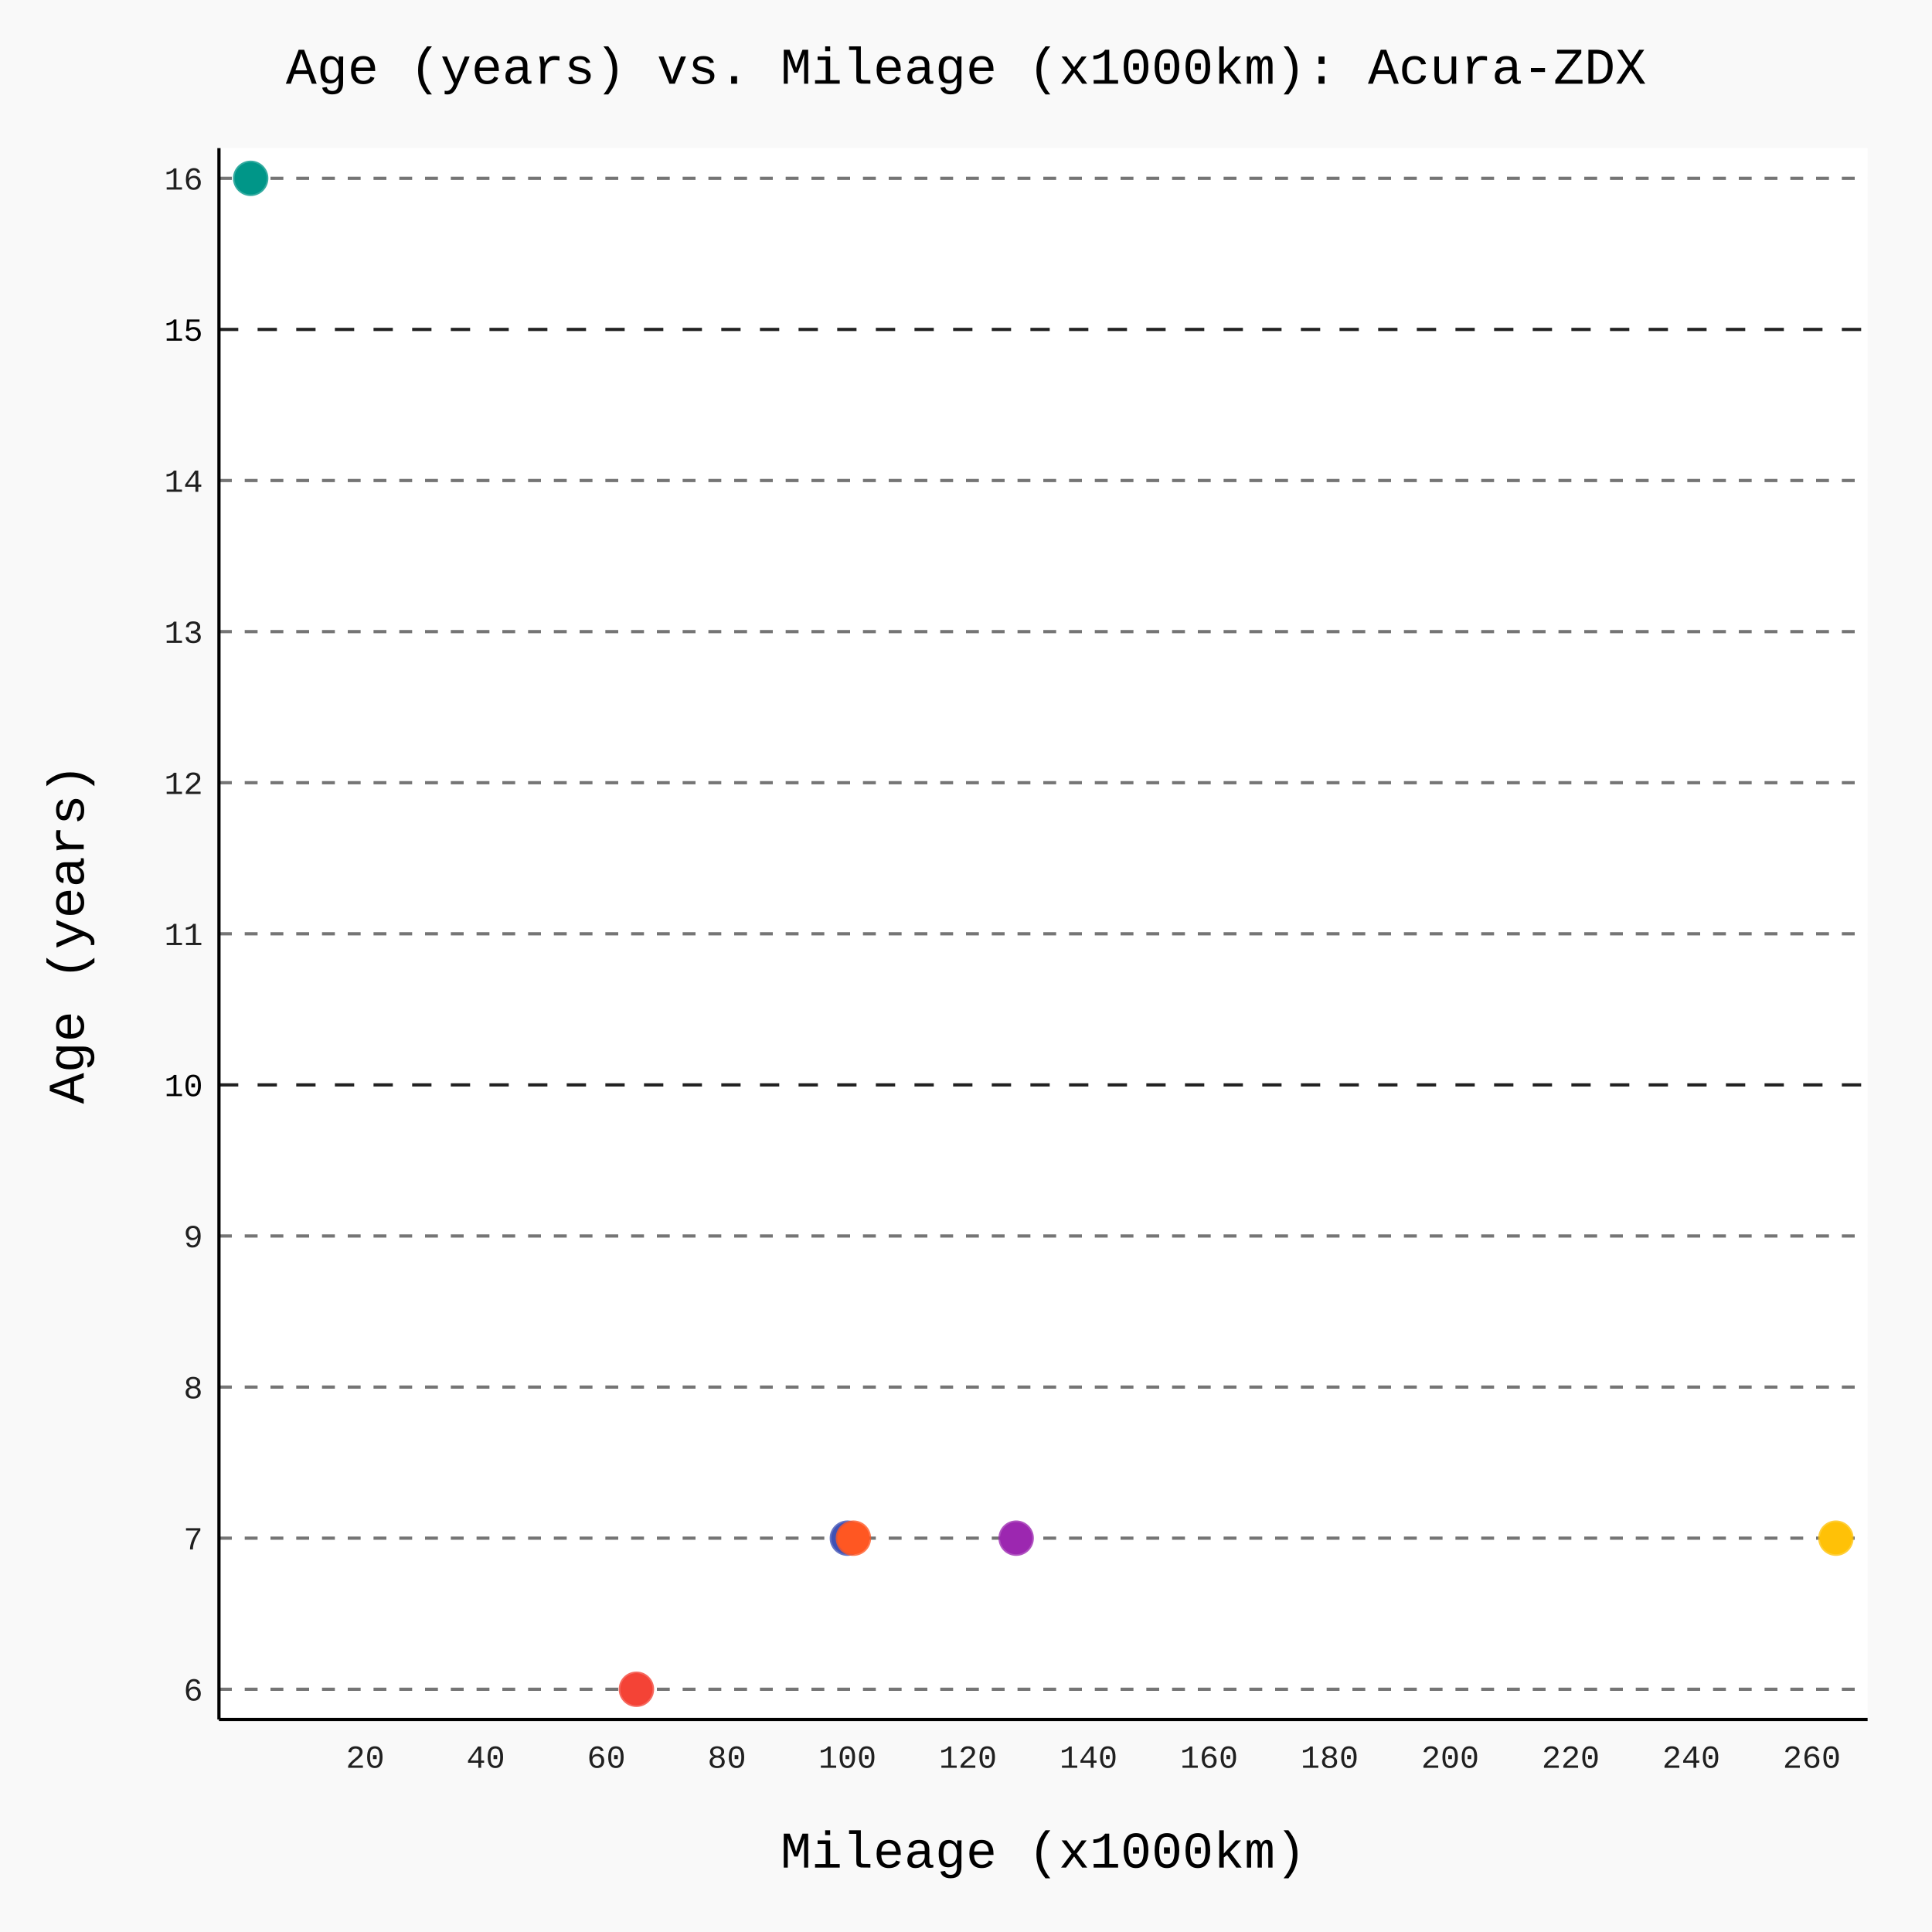
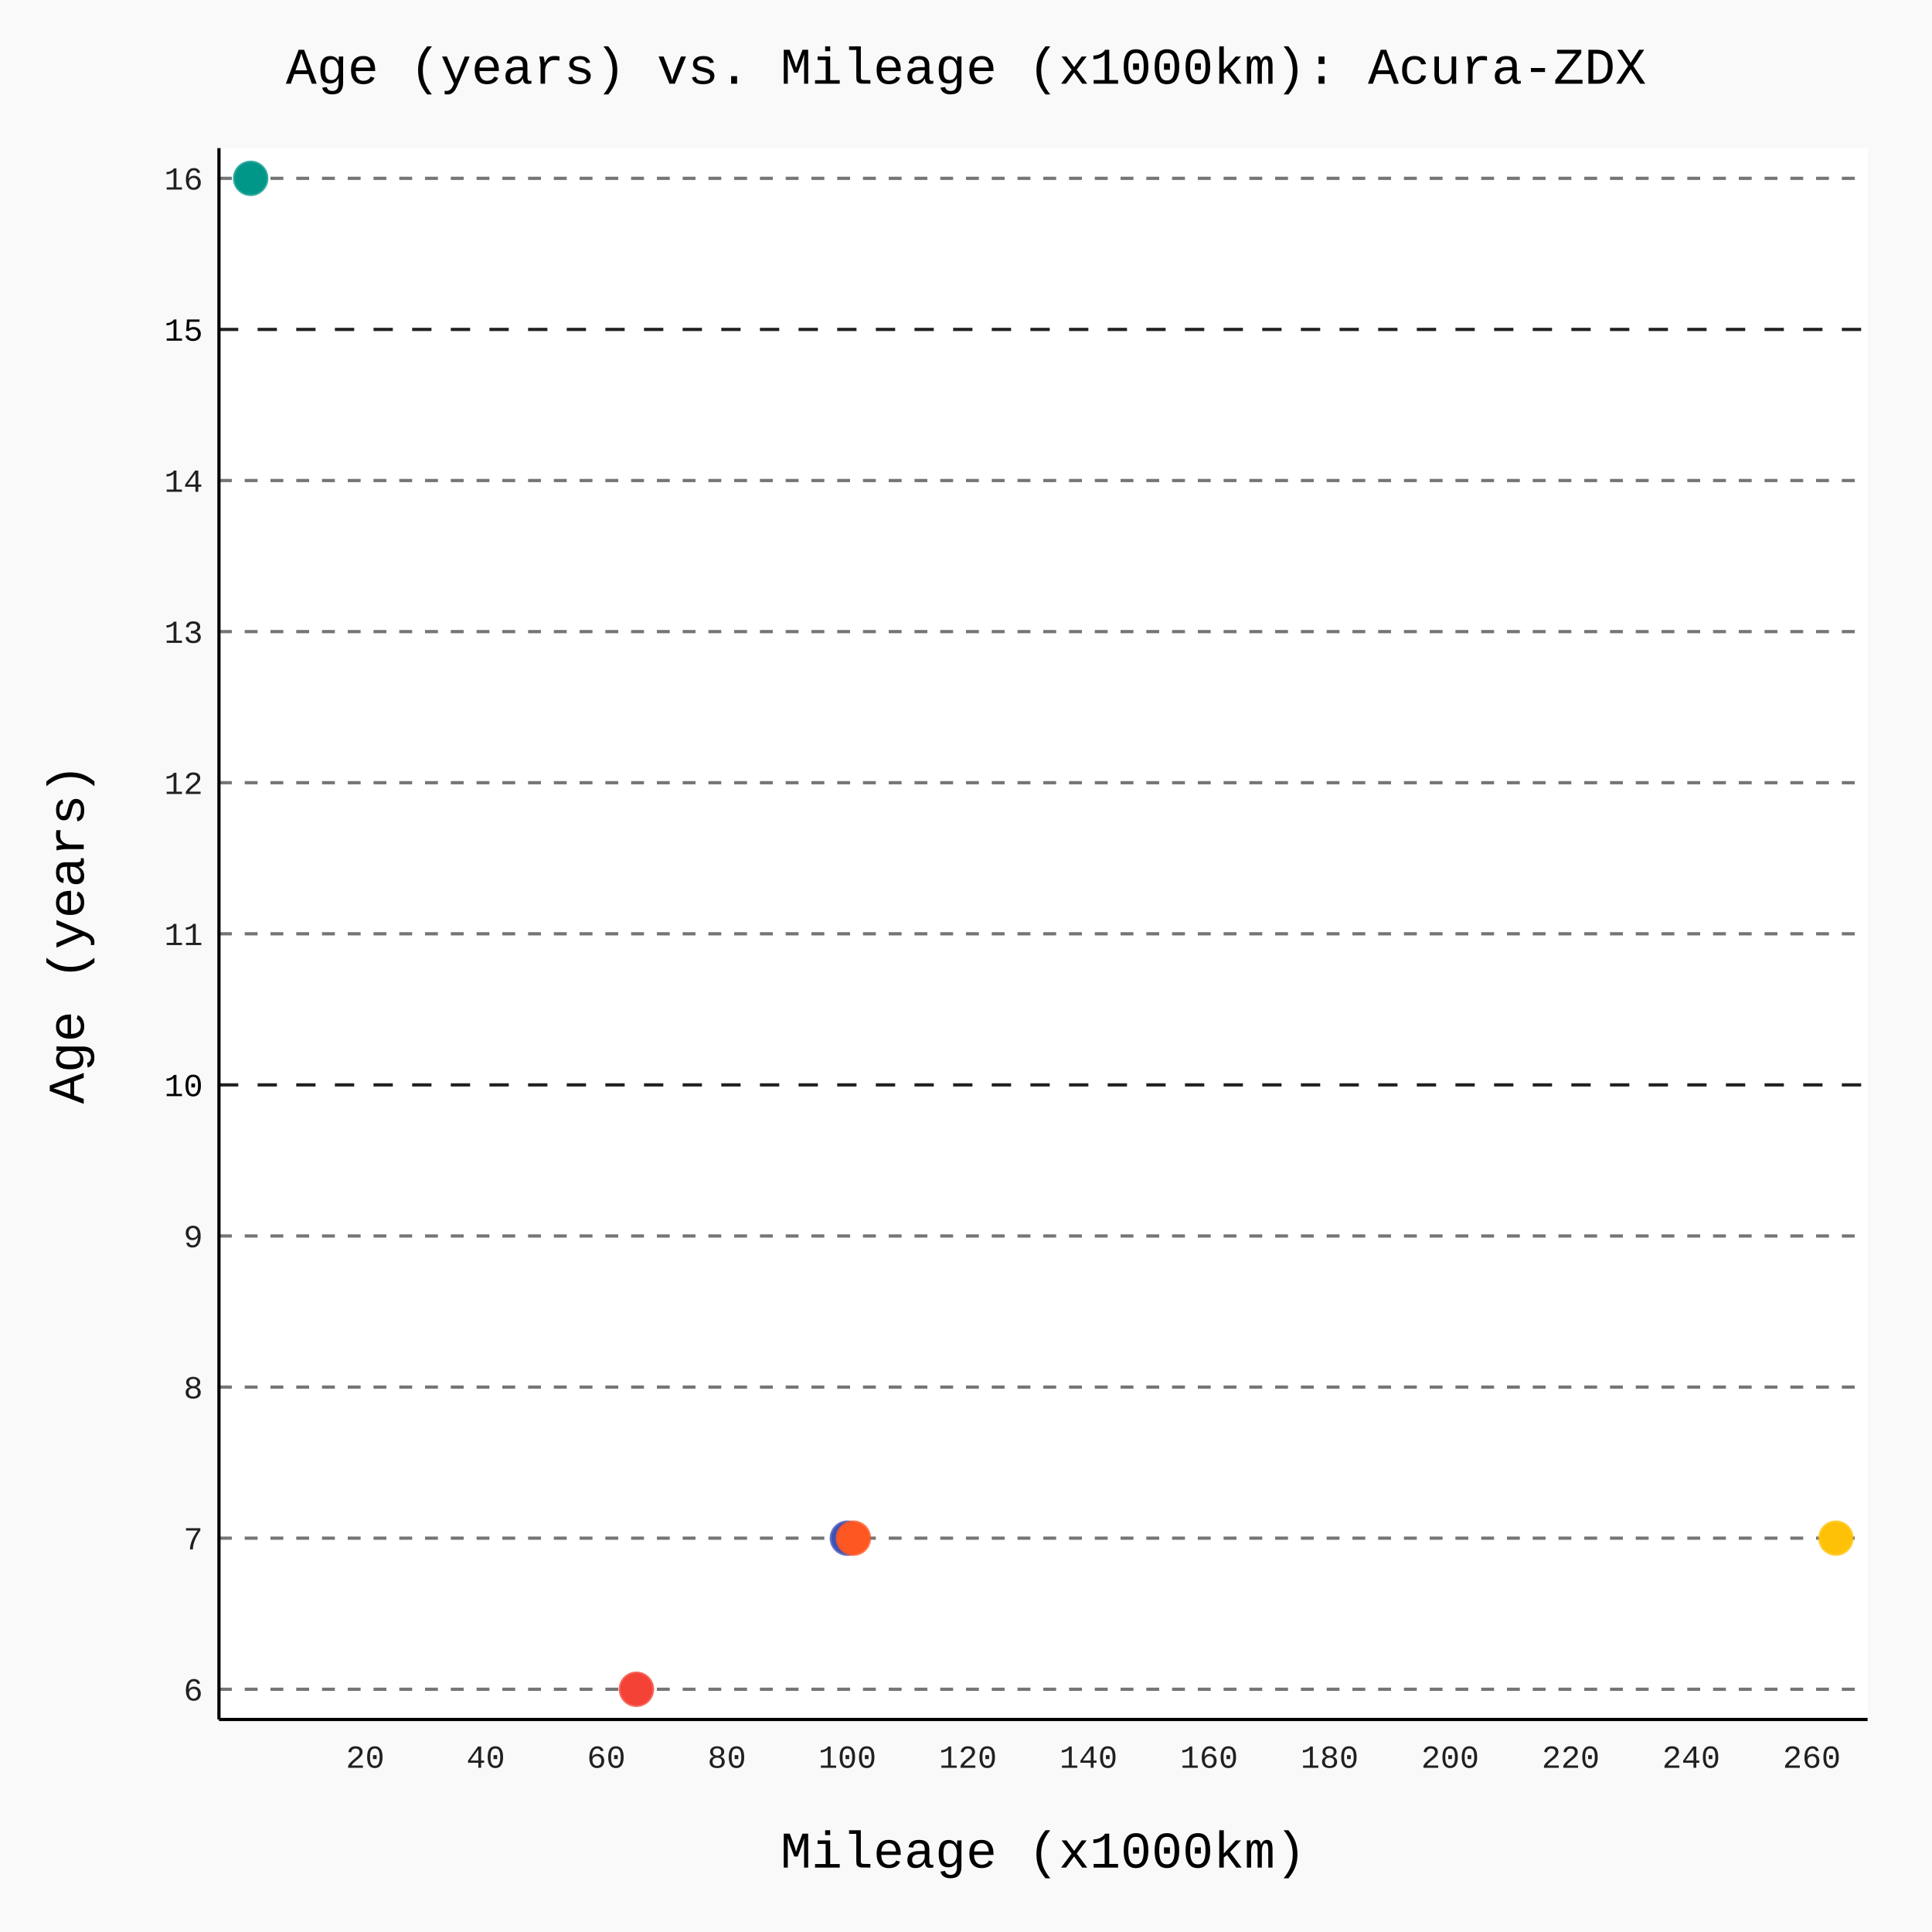
- <svg xmlns="http://www.w3.org/2000/svg" class="pygal-chart" id="chart-6c41b67e-18f5-4ff3-8577-a713250553ef" viewBox="0 0 600 600">
+ <svg xmlns="http://www.w3.org/2000/svg" class="pygal-chart" id="chart-cd0b0cc2-7080-46f3-8791-b6f9d2dbbaaa" viewBox="0 0 600 600">
  <defs>
-     <style type="text/css">#chart-6c41b67e-18f5-4ff3-8577-a713250553ef{-webkit-user-select:none;-webkit-font-smoothing:antialiased;font-family:Consolas,"Liberation Mono",Menlo,Courier,monospace}#chart-6c41b67e-18f5-4ff3-8577-a713250553ef .title{font-family:Consolas,"Liberation Mono",Menlo,Courier,monospace;font-size:16px}#chart-6c41b67e-18f5-4ff3-8577-a713250553ef .legends .legend text{font-family:Consolas,"Liberation Mono",Menlo,Courier,monospace;font-size:14px}#chart-6c41b67e-18f5-4ff3-8577-a713250553ef .axis text{font-family:Consolas,"Liberation Mono",Menlo,Courier,monospace;font-size:10px}#chart-6c41b67e-18f5-4ff3-8577-a713250553ef .axis text.major{font-family:Consolas,"Liberation Mono",Menlo,Courier,monospace;font-size:10px}#chart-6c41b67e-18f5-4ff3-8577-a713250553ef .text-overlay text.value{font-family:Consolas,"Liberation Mono",Menlo,Courier,monospace;font-size:16px}#chart-6c41b67e-18f5-4ff3-8577-a713250553ef .text-overlay text.label{font-family:Consolas,"Liberation Mono",Menlo,Courier,monospace;font-size:10px}#chart-6c41b67e-18f5-4ff3-8577-a713250553ef .tooltip{font-family:Consolas,"Liberation Mono",Menlo,Courier,monospace;font-size:14px}#chart-6c41b67e-18f5-4ff3-8577-a713250553ef text.no_data{font-family:Consolas,"Liberation Mono",Menlo,Courier,monospace;font-size:64px}
- #chart-6c41b67e-18f5-4ff3-8577-a713250553ef{background-color:rgba(249,249,249,1)}#chart-6c41b67e-18f5-4ff3-8577-a713250553ef path,#chart-6c41b67e-18f5-4ff3-8577-a713250553ef line,#chart-6c41b67e-18f5-4ff3-8577-a713250553ef rect,#chart-6c41b67e-18f5-4ff3-8577-a713250553ef circle{-webkit-transition:150ms;-moz-transition:150ms;transition:150ms}#chart-6c41b67e-18f5-4ff3-8577-a713250553ef .graph &gt; .background{fill:rgba(249,249,249,1)}#chart-6c41b67e-18f5-4ff3-8577-a713250553ef .plot &gt; .background{fill:rgba(255,255,255,1)}#chart-6c41b67e-18f5-4ff3-8577-a713250553ef .graph{fill:rgba(0,0,0,.87)}#chart-6c41b67e-18f5-4ff3-8577-a713250553ef text.no_data{fill:rgba(0,0,0,1)}#chart-6c41b67e-18f5-4ff3-8577-a713250553ef .title{fill:rgba(0,0,0,1)}#chart-6c41b67e-18f5-4ff3-8577-a713250553ef .legends .legend text{fill:rgba(0,0,0,.87)}#chart-6c41b67e-18f5-4ff3-8577-a713250553ef .legends .legend:hover text{fill:rgba(0,0,0,1)}#chart-6c41b67e-18f5-4ff3-8577-a713250553ef .axis .line{stroke:rgba(0,0,0,1)}#chart-6c41b67e-18f5-4ff3-8577-a713250553ef .axis .guide.line{stroke:rgba(0,0,0,.54)}#chart-6c41b67e-18f5-4ff3-8577-a713250553ef .axis .major.line{stroke:rgba(0,0,0,.87)}#chart-6c41b67e-18f5-4ff3-8577-a713250553ef .axis text.major{fill:rgba(0,0,0,1)}#chart-6c41b67e-18f5-4ff3-8577-a713250553ef .axis.y .guides:hover .guide.line,#chart-6c41b67e-18f5-4ff3-8577-a713250553ef .line-graph .axis.x .guides:hover .guide.line,#chart-6c41b67e-18f5-4ff3-8577-a713250553ef .stackedline-graph .axis.x .guides:hover .guide.line,#chart-6c41b67e-18f5-4ff3-8577-a713250553ef .xy-graph .axis.x .guides:hover .guide.line{stroke:rgba(0,0,0,1)}#chart-6c41b67e-18f5-4ff3-8577-a713250553ef .axis .guides:hover text{fill:rgba(0,0,0,1)}#chart-6c41b67e-18f5-4ff3-8577-a713250553ef .reactive{fill-opacity:.7;stroke-opacity:.8}#chart-6c41b67e-18f5-4ff3-8577-a713250553ef .ci{stroke:rgba(0,0,0,.87)}#chart-6c41b67e-18f5-4ff3-8577-a713250553ef .reactive.active,#chart-6c41b67e-18f5-4ff3-8577-a713250553ef .active .reactive{fill-opacity:.8;stroke-opacity:.9;stroke-width:4}#chart-6c41b67e-18f5-4ff3-8577-a713250553ef .ci .reactive.active{stroke-width:1.5}#chart-6c41b67e-18f5-4ff3-8577-a713250553ef .series text{fill:rgba(0,0,0,1)}#chart-6c41b67e-18f5-4ff3-8577-a713250553ef .tooltip rect{fill:rgba(255,255,255,1);stroke:rgba(0,0,0,1);-webkit-transition:opacity 150ms;-moz-transition:opacity 150ms;transition:opacity 150ms}#chart-6c41b67e-18f5-4ff3-8577-a713250553ef .tooltip .label{fill:rgba(0,0,0,.87)}#chart-6c41b67e-18f5-4ff3-8577-a713250553ef .tooltip .label{fill:rgba(0,0,0,.87)}#chart-6c41b67e-18f5-4ff3-8577-a713250553ef .tooltip .legend{font-size:.8em;fill:rgba(0,0,0,.54)}#chart-6c41b67e-18f5-4ff3-8577-a713250553ef .tooltip .x_label{font-size:.6em;fill:rgba(0,0,0,1)}#chart-6c41b67e-18f5-4ff3-8577-a713250553ef .tooltip .xlink{font-size:.5em;text-decoration:underline}#chart-6c41b67e-18f5-4ff3-8577-a713250553ef .tooltip .value{font-size:1.5em}#chart-6c41b67e-18f5-4ff3-8577-a713250553ef .bound{font-size:.5em}#chart-6c41b67e-18f5-4ff3-8577-a713250553ef .max-value{font-size:.75em;fill:rgba(0,0,0,.54)}#chart-6c41b67e-18f5-4ff3-8577-a713250553ef .map-element{fill:rgba(255,255,255,1);stroke:rgba(0,0,0,.54) !important}#chart-6c41b67e-18f5-4ff3-8577-a713250553ef .map-element .reactive{fill-opacity:inherit;stroke-opacity:inherit}#chart-6c41b67e-18f5-4ff3-8577-a713250553ef .color-0,#chart-6c41b67e-18f5-4ff3-8577-a713250553ef .color-0 a:visited{stroke:#F44336;fill:#F44336}#chart-6c41b67e-18f5-4ff3-8577-a713250553ef .color-1,#chart-6c41b67e-18f5-4ff3-8577-a713250553ef .color-1 a:visited{stroke:#3F51B5;fill:#3F51B5}#chart-6c41b67e-18f5-4ff3-8577-a713250553ef .color-2,#chart-6c41b67e-18f5-4ff3-8577-a713250553ef .color-2 a:visited{stroke:#009688;fill:#009688}#chart-6c41b67e-18f5-4ff3-8577-a713250553ef .color-3,#chart-6c41b67e-18f5-4ff3-8577-a713250553ef .color-3 a:visited{stroke:#FFC107;fill:#FFC107}#chart-6c41b67e-18f5-4ff3-8577-a713250553ef .color-4,#chart-6c41b67e-18f5-4ff3-8577-a713250553ef .color-4 a:visited{stroke:#FF5722;fill:#FF5722}#chart-6c41b67e-18f5-4ff3-8577-a713250553ef .color-5,#chart-6c41b67e-18f5-4ff3-8577-a713250553ef .color-5 a:visited{stroke:#9C27B0;fill:#9C27B0}#chart-6c41b67e-18f5-4ff3-8577-a713250553ef .text-overlay .color-0 text{fill:black}#chart-6c41b67e-18f5-4ff3-8577-a713250553ef .text-overlay .color-1 text{fill:black}#chart-6c41b67e-18f5-4ff3-8577-a713250553ef .text-overlay .color-2 text{fill:black}#chart-6c41b67e-18f5-4ff3-8577-a713250553ef .text-overlay .color-3 text{fill:black}#chart-6c41b67e-18f5-4ff3-8577-a713250553ef .text-overlay .color-4 text{fill:black}#chart-6c41b67e-18f5-4ff3-8577-a713250553ef .text-overlay .color-5 text{fill:black}
- #chart-6c41b67e-18f5-4ff3-8577-a713250553ef text.no_data{text-anchor:middle}#chart-6c41b67e-18f5-4ff3-8577-a713250553ef .guide.line{fill:none}#chart-6c41b67e-18f5-4ff3-8577-a713250553ef .centered{text-anchor:middle}#chart-6c41b67e-18f5-4ff3-8577-a713250553ef .title{text-anchor:middle}#chart-6c41b67e-18f5-4ff3-8577-a713250553ef .legends .legend text{fill-opacity:1}#chart-6c41b67e-18f5-4ff3-8577-a713250553ef .axis.x text{text-anchor:middle}#chart-6c41b67e-18f5-4ff3-8577-a713250553ef .axis.x:not(.web) text[transform]{text-anchor:start}#chart-6c41b67e-18f5-4ff3-8577-a713250553ef .axis.x:not(.web) text[transform].backwards{text-anchor:end}#chart-6c41b67e-18f5-4ff3-8577-a713250553ef .axis.y text{text-anchor:end}#chart-6c41b67e-18f5-4ff3-8577-a713250553ef .axis.y text[transform].backwards{text-anchor:start}#chart-6c41b67e-18f5-4ff3-8577-a713250553ef .axis.y2 text{text-anchor:start}#chart-6c41b67e-18f5-4ff3-8577-a713250553ef .axis.y2 text[transform].backwards{text-anchor:end}#chart-6c41b67e-18f5-4ff3-8577-a713250553ef .axis .guide.line{stroke-dasharray:4,4}#chart-6c41b67e-18f5-4ff3-8577-a713250553ef .axis .major.guide.line{stroke-dasharray:6,6}#chart-6c41b67e-18f5-4ff3-8577-a713250553ef .horizontal .axis.y .guide.line,#chart-6c41b67e-18f5-4ff3-8577-a713250553ef .horizontal .axis.y2 .guide.line,#chart-6c41b67e-18f5-4ff3-8577-a713250553ef .vertical .axis.x .guide.line{opacity:0}#chart-6c41b67e-18f5-4ff3-8577-a713250553ef .horizontal .axis.always_show .guide.line,#chart-6c41b67e-18f5-4ff3-8577-a713250553ef .vertical .axis.always_show .guide.line{opacity:1 !important}#chart-6c41b67e-18f5-4ff3-8577-a713250553ef .axis.y .guides:hover .guide.line,#chart-6c41b67e-18f5-4ff3-8577-a713250553ef .axis.y2 .guides:hover .guide.line,#chart-6c41b67e-18f5-4ff3-8577-a713250553ef .axis.x .guides:hover .guide.line{opacity:1}#chart-6c41b67e-18f5-4ff3-8577-a713250553ef .axis .guides:hover text{opacity:1}#chart-6c41b67e-18f5-4ff3-8577-a713250553ef .nofill{fill:none}#chart-6c41b67e-18f5-4ff3-8577-a713250553ef .subtle-fill{fill-opacity:.2}#chart-6c41b67e-18f5-4ff3-8577-a713250553ef .dot{stroke-width:1px;fill-opacity:1}#chart-6c41b67e-18f5-4ff3-8577-a713250553ef .dot.active{stroke-width:5px}#chart-6c41b67e-18f5-4ff3-8577-a713250553ef .dot.negative{fill:transparent}#chart-6c41b67e-18f5-4ff3-8577-a713250553ef text,#chart-6c41b67e-18f5-4ff3-8577-a713250553ef tspan{stroke:none !important}#chart-6c41b67e-18f5-4ff3-8577-a713250553ef .series text.active{opacity:1}#chart-6c41b67e-18f5-4ff3-8577-a713250553ef .tooltip rect{fill-opacity:.95;stroke-width:.5}#chart-6c41b67e-18f5-4ff3-8577-a713250553ef .tooltip text{fill-opacity:1}#chart-6c41b67e-18f5-4ff3-8577-a713250553ef .showable{visibility:hidden}#chart-6c41b67e-18f5-4ff3-8577-a713250553ef .showable.shown{visibility:visible}#chart-6c41b67e-18f5-4ff3-8577-a713250553ef .gauge-background{fill:rgba(229,229,229,1);stroke:none}#chart-6c41b67e-18f5-4ff3-8577-a713250553ef .bg-lines{stroke:rgba(249,249,249,1);stroke-width:2px}</style>
+     <style type="text/css">#chart-cd0b0cc2-7080-46f3-8791-b6f9d2dbbaaa{-webkit-user-select:none;-webkit-font-smoothing:antialiased;font-family:Consolas,"Liberation Mono",Menlo,Courier,monospace}#chart-cd0b0cc2-7080-46f3-8791-b6f9d2dbbaaa .title{font-family:Consolas,"Liberation Mono",Menlo,Courier,monospace;font-size:16px}#chart-cd0b0cc2-7080-46f3-8791-b6f9d2dbbaaa .legends .legend text{font-family:Consolas,"Liberation Mono",Menlo,Courier,monospace;font-size:14px}#chart-cd0b0cc2-7080-46f3-8791-b6f9d2dbbaaa .axis text{font-family:Consolas,"Liberation Mono",Menlo,Courier,monospace;font-size:10px}#chart-cd0b0cc2-7080-46f3-8791-b6f9d2dbbaaa .axis text.major{font-family:Consolas,"Liberation Mono",Menlo,Courier,monospace;font-size:10px}#chart-cd0b0cc2-7080-46f3-8791-b6f9d2dbbaaa .text-overlay text.value{font-family:Consolas,"Liberation Mono",Menlo,Courier,monospace;font-size:16px}#chart-cd0b0cc2-7080-46f3-8791-b6f9d2dbbaaa .text-overlay text.label{font-family:Consolas,"Liberation Mono",Menlo,Courier,monospace;font-size:10px}#chart-cd0b0cc2-7080-46f3-8791-b6f9d2dbbaaa .tooltip{font-family:Consolas,"Liberation Mono",Menlo,Courier,monospace;font-size:14px}#chart-cd0b0cc2-7080-46f3-8791-b6f9d2dbbaaa text.no_data{font-family:Consolas,"Liberation Mono",Menlo,Courier,monospace;font-size:64px}
+ #chart-cd0b0cc2-7080-46f3-8791-b6f9d2dbbaaa{background-color:rgba(249,249,249,1)}#chart-cd0b0cc2-7080-46f3-8791-b6f9d2dbbaaa path,#chart-cd0b0cc2-7080-46f3-8791-b6f9d2dbbaaa line,#chart-cd0b0cc2-7080-46f3-8791-b6f9d2dbbaaa rect,#chart-cd0b0cc2-7080-46f3-8791-b6f9d2dbbaaa circle{-webkit-transition:150ms;-moz-transition:150ms;transition:150ms}#chart-cd0b0cc2-7080-46f3-8791-b6f9d2dbbaaa .graph &gt; .background{fill:rgba(249,249,249,1)}#chart-cd0b0cc2-7080-46f3-8791-b6f9d2dbbaaa .plot &gt; .background{fill:rgba(255,255,255,1)}#chart-cd0b0cc2-7080-46f3-8791-b6f9d2dbbaaa .graph{fill:rgba(0,0,0,.87)}#chart-cd0b0cc2-7080-46f3-8791-b6f9d2dbbaaa text.no_data{fill:rgba(0,0,0,1)}#chart-cd0b0cc2-7080-46f3-8791-b6f9d2dbbaaa .title{fill:rgba(0,0,0,1)}#chart-cd0b0cc2-7080-46f3-8791-b6f9d2dbbaaa .legends .legend text{fill:rgba(0,0,0,.87)}#chart-cd0b0cc2-7080-46f3-8791-b6f9d2dbbaaa .legends .legend:hover text{fill:rgba(0,0,0,1)}#chart-cd0b0cc2-7080-46f3-8791-b6f9d2dbbaaa .axis .line{stroke:rgba(0,0,0,1)}#chart-cd0b0cc2-7080-46f3-8791-b6f9d2dbbaaa .axis .guide.line{stroke:rgba(0,0,0,.54)}#chart-cd0b0cc2-7080-46f3-8791-b6f9d2dbbaaa .axis .major.line{stroke:rgba(0,0,0,.87)}#chart-cd0b0cc2-7080-46f3-8791-b6f9d2dbbaaa .axis text.major{fill:rgba(0,0,0,1)}#chart-cd0b0cc2-7080-46f3-8791-b6f9d2dbbaaa .axis.y .guides:hover .guide.line,#chart-cd0b0cc2-7080-46f3-8791-b6f9d2dbbaaa .line-graph .axis.x .guides:hover .guide.line,#chart-cd0b0cc2-7080-46f3-8791-b6f9d2dbbaaa .stackedline-graph .axis.x .guides:hover .guide.line,#chart-cd0b0cc2-7080-46f3-8791-b6f9d2dbbaaa .xy-graph .axis.x .guides:hover .guide.line{stroke:rgba(0,0,0,1)}#chart-cd0b0cc2-7080-46f3-8791-b6f9d2dbbaaa .axis .guides:hover text{fill:rgba(0,0,0,1)}#chart-cd0b0cc2-7080-46f3-8791-b6f9d2dbbaaa .reactive{fill-opacity:.7;stroke-opacity:.8}#chart-cd0b0cc2-7080-46f3-8791-b6f9d2dbbaaa .ci{stroke:rgba(0,0,0,.87)}#chart-cd0b0cc2-7080-46f3-8791-b6f9d2dbbaaa .reactive.active,#chart-cd0b0cc2-7080-46f3-8791-b6f9d2dbbaaa .active .reactive{fill-opacity:.8;stroke-opacity:.9;stroke-width:4}#chart-cd0b0cc2-7080-46f3-8791-b6f9d2dbbaaa .ci .reactive.active{stroke-width:1.5}#chart-cd0b0cc2-7080-46f3-8791-b6f9d2dbbaaa .series text{fill:rgba(0,0,0,1)}#chart-cd0b0cc2-7080-46f3-8791-b6f9d2dbbaaa .tooltip rect{fill:rgba(255,255,255,1);stroke:rgba(0,0,0,1);-webkit-transition:opacity 150ms;-moz-transition:opacity 150ms;transition:opacity 150ms}#chart-cd0b0cc2-7080-46f3-8791-b6f9d2dbbaaa .tooltip .label{fill:rgba(0,0,0,.87)}#chart-cd0b0cc2-7080-46f3-8791-b6f9d2dbbaaa .tooltip .label{fill:rgba(0,0,0,.87)}#chart-cd0b0cc2-7080-46f3-8791-b6f9d2dbbaaa .tooltip .legend{font-size:.8em;fill:rgba(0,0,0,.54)}#chart-cd0b0cc2-7080-46f3-8791-b6f9d2dbbaaa .tooltip .x_label{font-size:.6em;fill:rgba(0,0,0,1)}#chart-cd0b0cc2-7080-46f3-8791-b6f9d2dbbaaa .tooltip .xlink{font-size:.5em;text-decoration:underline}#chart-cd0b0cc2-7080-46f3-8791-b6f9d2dbbaaa .tooltip .value{font-size:1.5em}#chart-cd0b0cc2-7080-46f3-8791-b6f9d2dbbaaa .bound{font-size:.5em}#chart-cd0b0cc2-7080-46f3-8791-b6f9d2dbbaaa .max-value{font-size:.75em;fill:rgba(0,0,0,.54)}#chart-cd0b0cc2-7080-46f3-8791-b6f9d2dbbaaa .map-element{fill:rgba(255,255,255,1);stroke:rgba(0,0,0,.54) !important}#chart-cd0b0cc2-7080-46f3-8791-b6f9d2dbbaaa .map-element .reactive{fill-opacity:inherit;stroke-opacity:inherit}#chart-cd0b0cc2-7080-46f3-8791-b6f9d2dbbaaa .color-0,#chart-cd0b0cc2-7080-46f3-8791-b6f9d2dbbaaa .color-0 a:visited{stroke:#F44336;fill:#F44336}#chart-cd0b0cc2-7080-46f3-8791-b6f9d2dbbaaa .color-1,#chart-cd0b0cc2-7080-46f3-8791-b6f9d2dbbaaa .color-1 a:visited{stroke:#3F51B5;fill:#3F51B5}#chart-cd0b0cc2-7080-46f3-8791-b6f9d2dbbaaa .color-2,#chart-cd0b0cc2-7080-46f3-8791-b6f9d2dbbaaa .color-2 a:visited{stroke:#009688;fill:#009688}#chart-cd0b0cc2-7080-46f3-8791-b6f9d2dbbaaa .color-3,#chart-cd0b0cc2-7080-46f3-8791-b6f9d2dbbaaa .color-3 a:visited{stroke:#FFC107;fill:#FFC107}#chart-cd0b0cc2-7080-46f3-8791-b6f9d2dbbaaa .color-4,#chart-cd0b0cc2-7080-46f3-8791-b6f9d2dbbaaa .color-4 a:visited{stroke:#FF5722;fill:#FF5722}#chart-cd0b0cc2-7080-46f3-8791-b6f9d2dbbaaa .text-overlay .color-0 text{fill:black}#chart-cd0b0cc2-7080-46f3-8791-b6f9d2dbbaaa .text-overlay .color-1 text{fill:black}#chart-cd0b0cc2-7080-46f3-8791-b6f9d2dbbaaa .text-overlay .color-2 text{fill:black}#chart-cd0b0cc2-7080-46f3-8791-b6f9d2dbbaaa .text-overlay .color-3 text{fill:black}#chart-cd0b0cc2-7080-46f3-8791-b6f9d2dbbaaa .text-overlay .color-4 text{fill:black}
+ #chart-cd0b0cc2-7080-46f3-8791-b6f9d2dbbaaa text.no_data{text-anchor:middle}#chart-cd0b0cc2-7080-46f3-8791-b6f9d2dbbaaa .guide.line{fill:none}#chart-cd0b0cc2-7080-46f3-8791-b6f9d2dbbaaa .centered{text-anchor:middle}#chart-cd0b0cc2-7080-46f3-8791-b6f9d2dbbaaa .title{text-anchor:middle}#chart-cd0b0cc2-7080-46f3-8791-b6f9d2dbbaaa .legends .legend text{fill-opacity:1}#chart-cd0b0cc2-7080-46f3-8791-b6f9d2dbbaaa .axis.x text{text-anchor:middle}#chart-cd0b0cc2-7080-46f3-8791-b6f9d2dbbaaa .axis.x:not(.web) text[transform]{text-anchor:start}#chart-cd0b0cc2-7080-46f3-8791-b6f9d2dbbaaa .axis.x:not(.web) text[transform].backwards{text-anchor:end}#chart-cd0b0cc2-7080-46f3-8791-b6f9d2dbbaaa .axis.y text{text-anchor:end}#chart-cd0b0cc2-7080-46f3-8791-b6f9d2dbbaaa .axis.y text[transform].backwards{text-anchor:start}#chart-cd0b0cc2-7080-46f3-8791-b6f9d2dbbaaa .axis.y2 text{text-anchor:start}#chart-cd0b0cc2-7080-46f3-8791-b6f9d2dbbaaa .axis.y2 text[transform].backwards{text-anchor:end}#chart-cd0b0cc2-7080-46f3-8791-b6f9d2dbbaaa .axis .guide.line{stroke-dasharray:4,4}#chart-cd0b0cc2-7080-46f3-8791-b6f9d2dbbaaa .axis .major.guide.line{stroke-dasharray:6,6}#chart-cd0b0cc2-7080-46f3-8791-b6f9d2dbbaaa .horizontal .axis.y .guide.line,#chart-cd0b0cc2-7080-46f3-8791-b6f9d2dbbaaa .horizontal .axis.y2 .guide.line,#chart-cd0b0cc2-7080-46f3-8791-b6f9d2dbbaaa .vertical .axis.x .guide.line{opacity:0}#chart-cd0b0cc2-7080-46f3-8791-b6f9d2dbbaaa .horizontal .axis.always_show .guide.line,#chart-cd0b0cc2-7080-46f3-8791-b6f9d2dbbaaa .vertical .axis.always_show .guide.line{opacity:1 !important}#chart-cd0b0cc2-7080-46f3-8791-b6f9d2dbbaaa .axis.y .guides:hover .guide.line,#chart-cd0b0cc2-7080-46f3-8791-b6f9d2dbbaaa .axis.y2 .guides:hover .guide.line,#chart-cd0b0cc2-7080-46f3-8791-b6f9d2dbbaaa .axis.x .guides:hover .guide.line{opacity:1}#chart-cd0b0cc2-7080-46f3-8791-b6f9d2dbbaaa .axis .guides:hover text{opacity:1}#chart-cd0b0cc2-7080-46f3-8791-b6f9d2dbbaaa .nofill{fill:none}#chart-cd0b0cc2-7080-46f3-8791-b6f9d2dbbaaa .subtle-fill{fill-opacity:.2}#chart-cd0b0cc2-7080-46f3-8791-b6f9d2dbbaaa .dot{stroke-width:1px;fill-opacity:1}#chart-cd0b0cc2-7080-46f3-8791-b6f9d2dbbaaa .dot.active{stroke-width:5px}#chart-cd0b0cc2-7080-46f3-8791-b6f9d2dbbaaa .dot.negative{fill:transparent}#chart-cd0b0cc2-7080-46f3-8791-b6f9d2dbbaaa text,#chart-cd0b0cc2-7080-46f3-8791-b6f9d2dbbaaa tspan{stroke:none !important}#chart-cd0b0cc2-7080-46f3-8791-b6f9d2dbbaaa .series text.active{opacity:1}#chart-cd0b0cc2-7080-46f3-8791-b6f9d2dbbaaa .tooltip rect{fill-opacity:.95;stroke-width:.5}#chart-cd0b0cc2-7080-46f3-8791-b6f9d2dbbaaa .tooltip text{fill-opacity:1}#chart-cd0b0cc2-7080-46f3-8791-b6f9d2dbbaaa .showable{visibility:hidden}#chart-cd0b0cc2-7080-46f3-8791-b6f9d2dbbaaa .showable.shown{visibility:visible}#chart-cd0b0cc2-7080-46f3-8791-b6f9d2dbbaaa .gauge-background{fill:rgba(229,229,229,1);stroke:none}#chart-cd0b0cc2-7080-46f3-8791-b6f9d2dbbaaa .bg-lines{stroke:rgba(249,249,249,1);stroke-width:2px}</style>
  </defs>
  <g class="graph xy-graph vertical">
    <rect class="background" height="600" width="600" x="0" y="0" />
    <g class="plot" transform="translate(68, 46)">
      <rect class="background" height="488" width="512.0" x="0" y="0" />
      <g class="axis y always_show">
        <path class="line" d="M0 488 h512" />
        <g class="guides">
          <path class="guide line" d="M0 478.615 h512" />
          <text class="" x="-5" y="482.115">6</text>
        </g>
        <g class="guides">
          <path class="guide line" d="M0 431.692 h512" />
          <text class="" x="-5" y="435.192">7</text>
        </g>
        <g class="guides">
          <path class="guide line" d="M0 384.769 h512" />
          <text class="" x="-5" y="388.269">8</text>
        </g>
        <g class="guides">
          <path class="guide line" d="M0 337.846 h512" />
          <text class="" x="-5" y="341.346">9</text>
        </g>
        <g class="guides">
          <path class="major guide line" d="M0 290.923 h512" />
          <text class="major" x="-5" y="294.423">10</text>
        </g>
        <g class="guides">
          <path class="guide line" d="M0 244 h512" />
          <text class="" x="-5" y="247.5">11</text>
        </g>
        <g class="guides">
          <path class="guide line" d="M0 197.077 h512" />
          <text class="" x="-5" y="200.577">12</text>
        </g>
        <g class="guides">
          <path class="guide line" d="M0 150.154 h512" />
          <text class="" x="-5" y="153.654">13</text>
        </g>
        <g class="guides">
          <path class="guide line" d="M0 103.231 h512" />
          <text class="" x="-5" y="106.731">14</text>
        </g>
        <g class="guides">
          <path class="major guide line" d="M0 56.308 h512" />
          <text class="major" x="-5" y="59.808">15</text>
        </g>
        <g class="guides">
          <path class="guide line" d="M0 9.385 h512" />
          <text class="" x="-5" y="12.885">16</text>
        </g>
      </g>
      <g class="axis x">
        <path class="line" d="M0 0 v488" />
        <g class="guides">
          <path class="guide line" d="M45.412 0 v488" />
          <text class="" x="45.412" y="503.0">20</text>
        </g>
        <g class="guides">
          <path class="guide line" d="M82.85 0 v488" />
          <text class="" x="82.85" y="503.0">40</text>
        </g>
        <g class="guides">
          <path class="guide line" d="M120.288 0 v488" />
          <text class="" x="120.288" y="503.0">60</text>
        </g>
        <g class="guides">
          <path class="guide line" d="M157.726 0 v488" />
          <text class="" x="157.726" y="503.0">80</text>
        </g>
        <g class="guides">
          <path class="guide line" d="M195.163 0 v488" />
          <text class="" x="195.163" y="503.0">100</text>
        </g>
        <g class="guides">
          <path class="guide line" d="M232.601 0 v488" />
          <text class="" x="232.601" y="503.0">120</text>
        </g>
        <g class="guides">
          <path class="guide line" d="M270.039 0 v488" />
          <text class="" x="270.039" y="503.0">140</text>
        </g>
        <g class="guides">
          <path class="guide line" d="M307.477 0 v488" />
          <text class="" x="307.477" y="503.0">160</text>
        </g>
        <g class="guides">
          <path class="guide line" d="M344.915 0 v488" />
          <text class="" x="344.915" y="503.0">180</text>
        </g>
        <g class="guides">
          <path class="guide line" d="M382.353 0 v488" />
          <text class="" x="382.353" y="503.0">200</text>
        </g>
        <g class="guides">
          <path class="guide line" d="M419.791 0 v488" />
          <text class="" x="419.791" y="503.0">220</text>
        </g>
        <g class="guides">
          <path class="guide line" d="M457.228 0 v488" />
          <text class="" x="457.228" y="503.0">240</text>
        </g>
        <g class="guides">
          <path class="guide line" d="M494.666 0 v488" />
          <text class="" x="494.666" y="503.0">260</text>
        </g>
      </g>
      <g class="series serie-0 color-0" />
      <g class="series serie-1 color-1" />
      <g class="series serie-2 color-2" />
      <g class="series serie-3 color-3" />
      <g class="series serie-4 color-4" />
-       <g class="series serie-5 color-5" />
    </g>
    <g class="titles">
      <text class="title plot_title" x="300.0" y="26">Age (years) vs. Mileage (x1000km): Acura-ZDX</text>
      <text class="title" x="324.0" y="580">Mileage (x1000km)</text>
      <text class="title" transform="rotate(-90 0 290)" x="0" y="316.0">Age (years)</text>
    </g>
    <g class="plot overlay" transform="translate(68, 46)">
      <g class="series serie-0 color-0">
        <g class="dots">
          <circle class="dot reactive tooltip-trigger" cx="129.647" cy="478.615" r="5" />
        </g>
      </g>
      <g class="series serie-1 color-1">
        <g class="dots">
          <circle class="dot reactive tooltip-trigger" cx="195.163" cy="431.692" r="5" />
        </g>
      </g>
      <g class="series serie-2 color-2">
        <g class="dots">
          <circle class="dot reactive tooltip-trigger" cx="9.846" cy="9.385" r="5" />
        </g>
      </g>
      <g class="series serie-3 color-3">
        <g class="dots">
          <circle class="dot reactive tooltip-trigger" cx="502.154" cy="431.692" r="5" />
        </g>
      </g>
      <g class="series serie-4 color-4">
        <g class="dots">
          <circle class="dot reactive tooltip-trigger" cx="197.035" cy="431.692" r="5" />
        </g>
      </g>
-       <g class="series serie-5 color-5">
-         <g class="dots">
-           <circle class="dot reactive tooltip-trigger" cx="247.576" cy="431.692" r="5" />
-         </g>
-       </g>
    </g>
    <g class="plot text-overlay" transform="translate(68, 46)">
      <g class="series serie-0 color-0" />
      <g class="series serie-1 color-1" />
      <g class="series serie-2 color-2" />
      <g class="series serie-3 color-3" />
      <g class="series serie-4 color-4" />
-       <g class="series serie-5 color-5" />
    </g>
    <g class="plot tooltip-overlay" transform="translate(68, 46)">
      <g class="tooltip" style="opacity: 0" transform="translate(0 0)">
        <rect class="tooltip-box" height="0" rx="10" ry="10" width="0" />
        <g class="text" />
      </g>
    </g>
  </g>
</svg>
